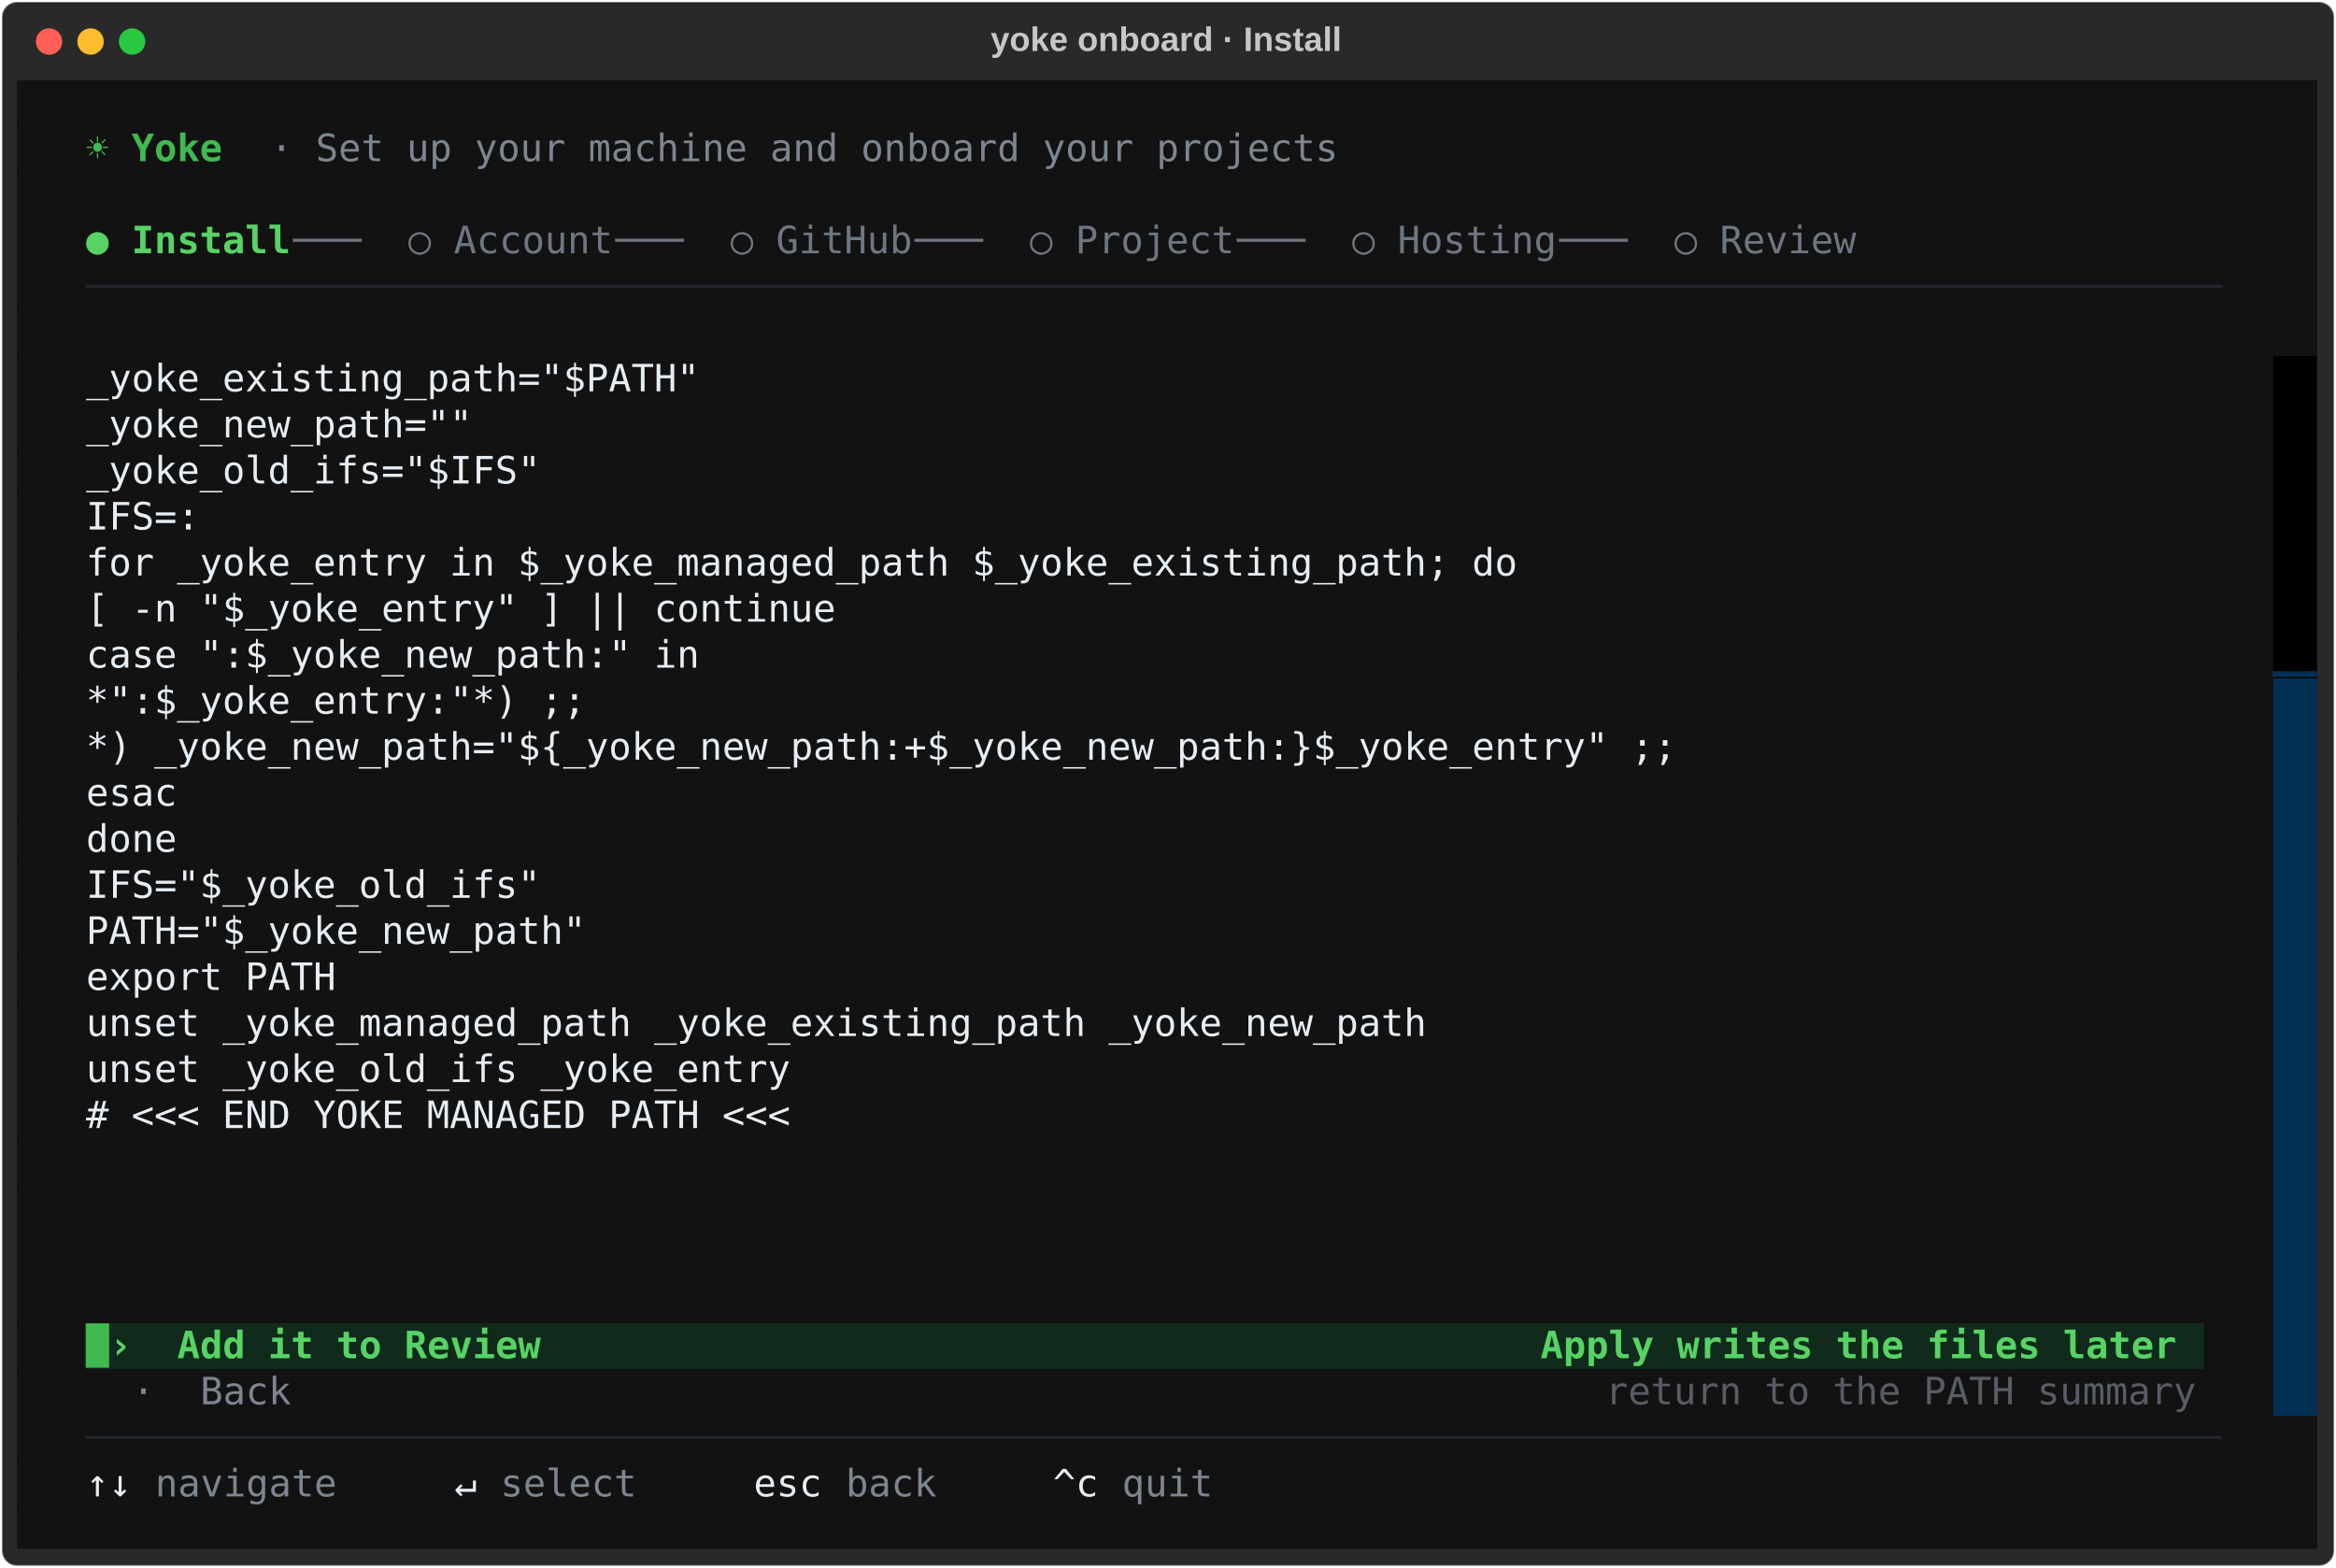
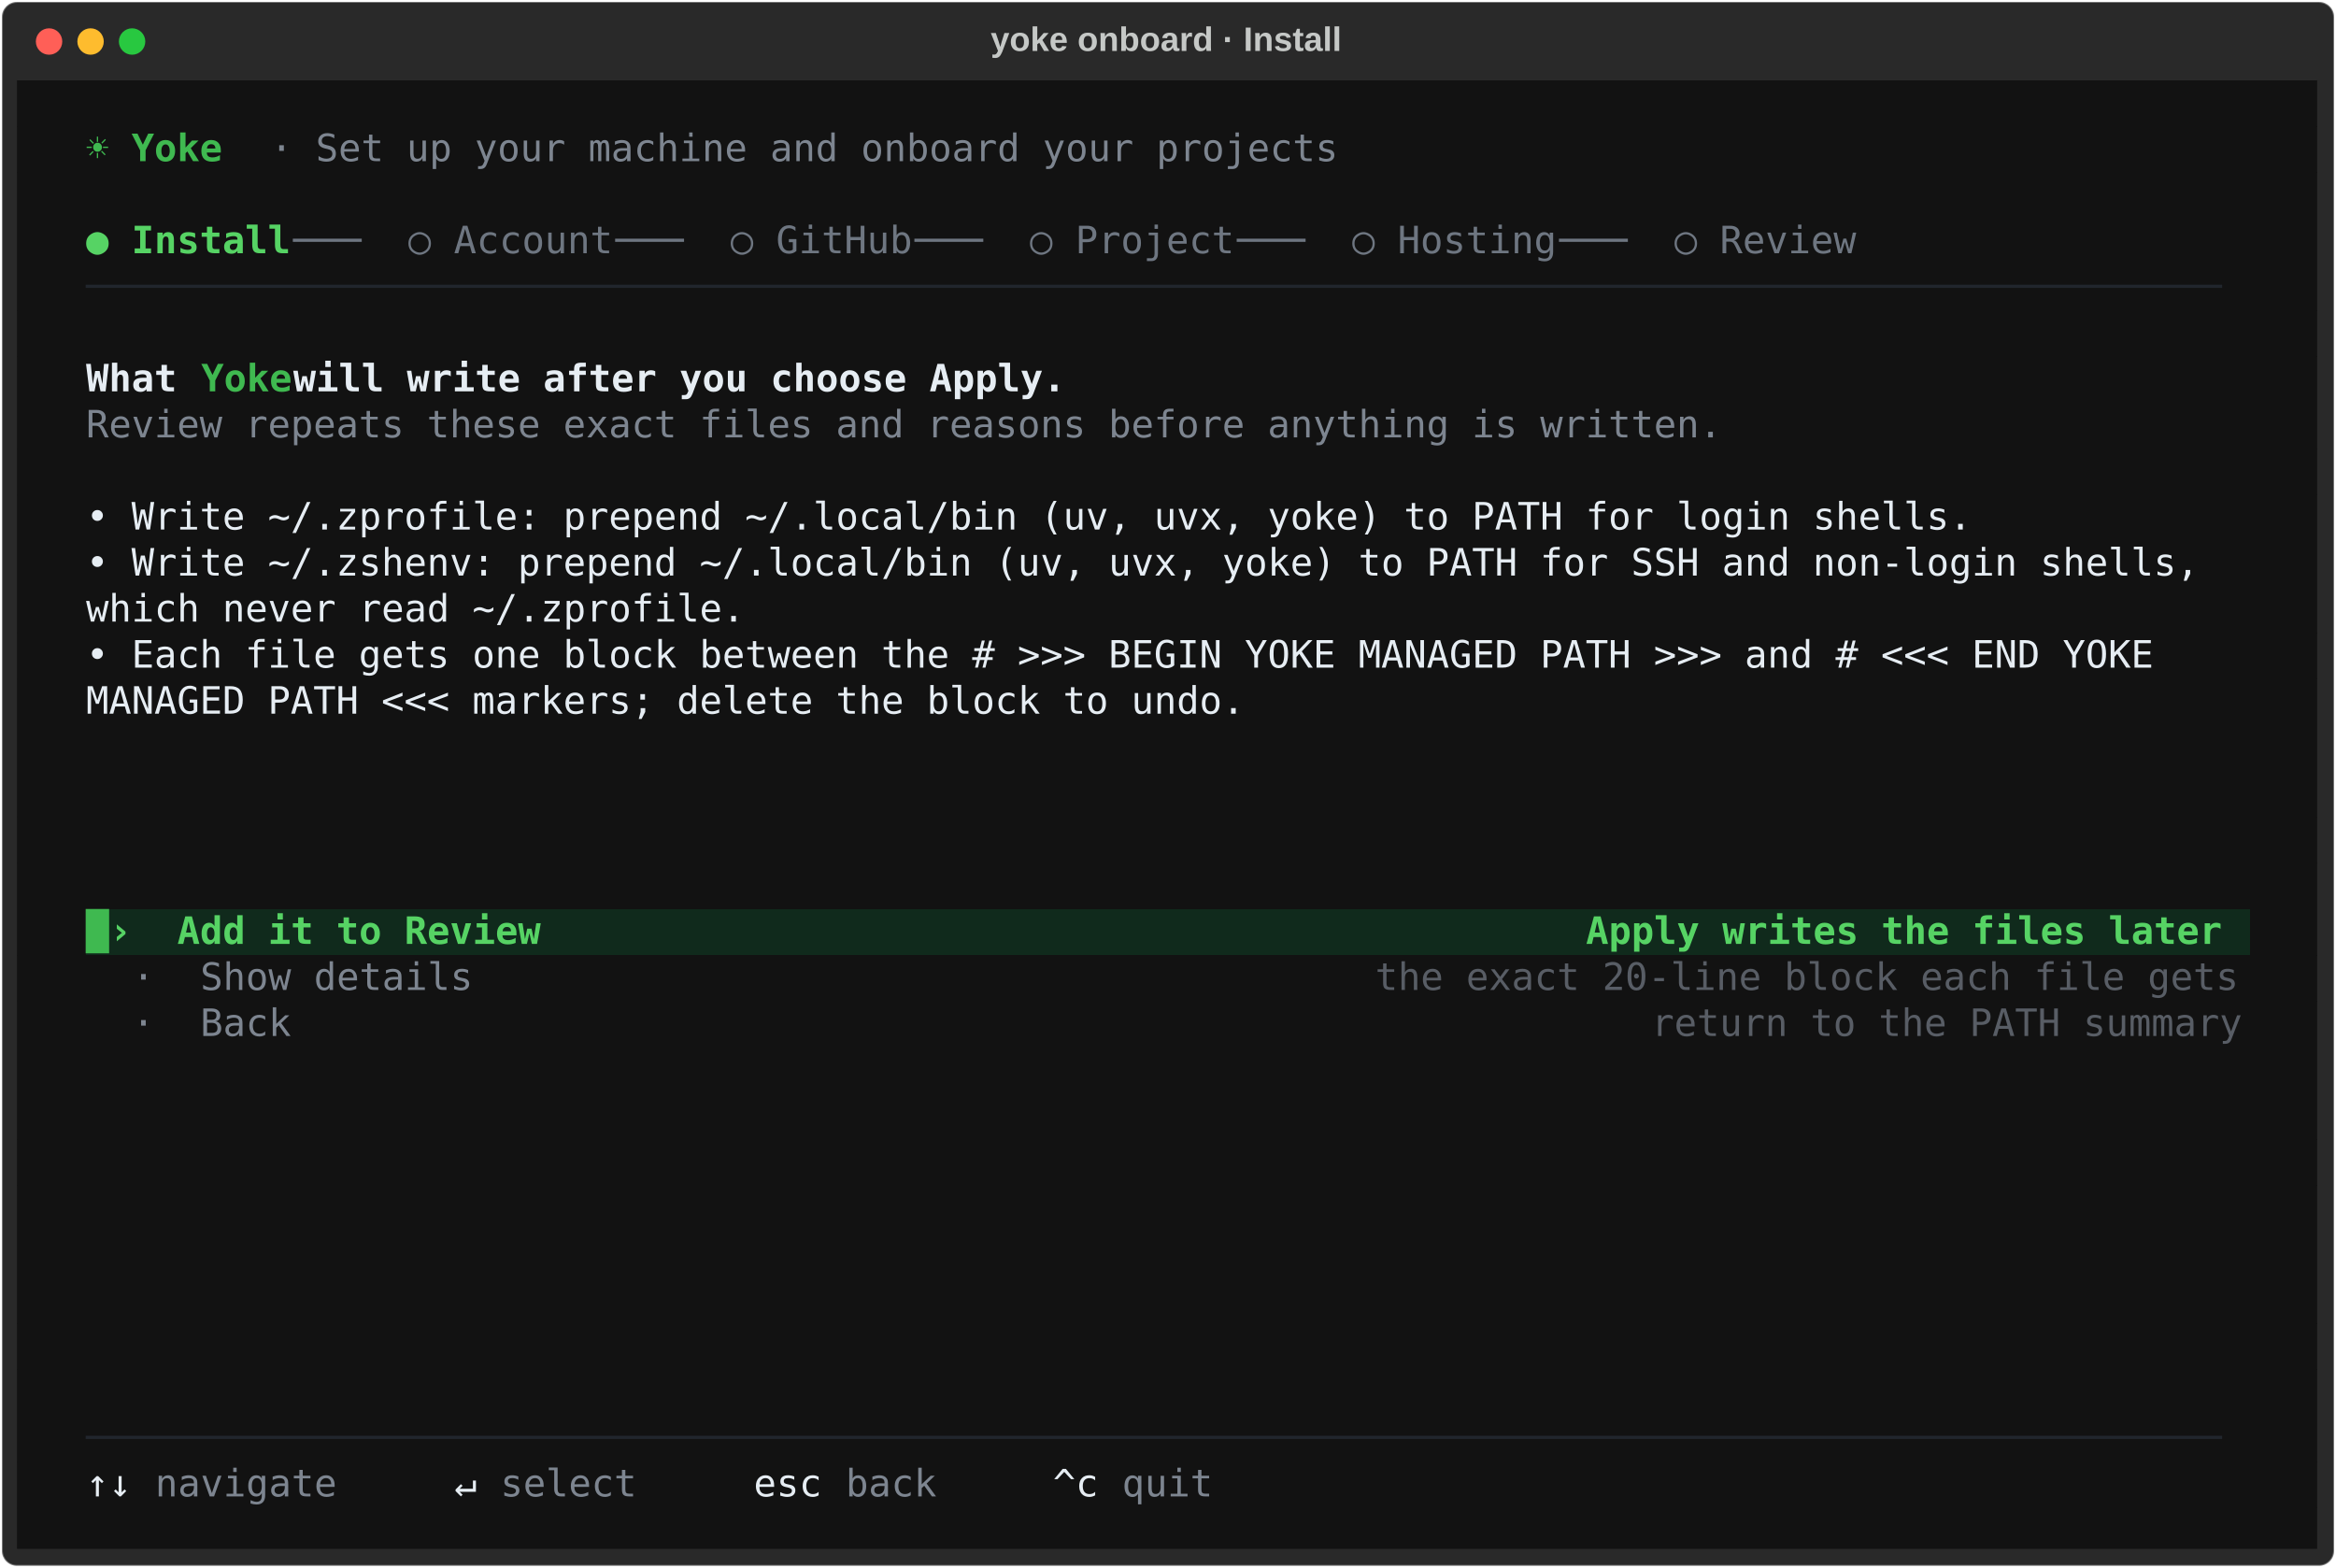
<svg xmlns="http://www.w3.org/2000/svg" class="rich-terminal" viewBox="0 0 1238 830.8">
  <style>

    @font-face {
        font-family: "Fira Code";
        src: local("FiraCode-Regular"),
                url("https://cdnjs.cloudflare.com/ajax/libs/firacode/{{VERSION}}/woff2/FiraCode-Regular.woff2") format("woff2"),
                url("https://cdnjs.cloudflare.com/ajax/libs/firacode/{{VERSION}}/woff/FiraCode-Regular.woff") format("woff");
        font-style: normal;
        font-weight: 400;
    }
    @font-face {
        font-family: "Fira Code";
        src: local("FiraCode-Bold"),
                url("https://cdnjs.cloudflare.com/ajax/libs/firacode/{{VERSION}}/woff2/FiraCode-Bold.woff2") format("woff2"),
                url("https://cdnjs.cloudflare.com/ajax/libs/firacode/{{VERSION}}/woff/FiraCode-Bold.woff") format("woff");
        font-style: bold;
        font-weight: 700;
    }

    .terminal-YOKE-matrix {
        font-family: Fira Code, monospace;
        font-size: 20px;
        line-height: 24.4px;
        font-variant-east-asian: full-width;
    }

    .terminal-YOKE-title {
        font-size: 18px;
        font-weight: bold;
        font-family: arial;
    }

.terminal-YOKE-r2 { fill: #3fb950;font-weight: bold }
.terminal-YOKE-r3 { fill: #e6edf3 }
.terminal-YOKE-r4 { fill: #7d8590 }
.terminal-YOKE-r5 { fill: #56d364;font-weight: bold }
.terminal-YOKE-r6 { fill: #6e7681 }
.terminal-YOKE-r7 { fill: #21262d }
- .terminal-YOKE-r8 { fill: #003054 }
- .terminal-YOKE-r11 { fill: #3fb950 }
- .terminal-YOKE-r13 { fill: #585d65 }
+ .terminal-YOKE-r8 { fill: #e6edf3;font-weight: bold }
+ .terminal-YOKE-r9 { fill: #3fb950 }
+ .terminal-YOKE-r11 { fill: #585d65 }
    </style>
  <defs>
    <clipPath id="terminal-YOKE-clip-terminal">
      <rect x="0" y="0" width="1219.0" height="779.8" />
    </clipPath>
    <clipPath id="terminal-YOKE-line-0">
      <rect x="0" y="1.5" width="1220" height="24.65" />
    </clipPath>
    <clipPath id="terminal-YOKE-line-1">
      <rect x="0" y="25.9" width="1220" height="24.65" />
    </clipPath>
    <clipPath id="terminal-YOKE-line-2">
      <rect x="0" y="50.3" width="1220" height="24.65" />
    </clipPath>
    <clipPath id="terminal-YOKE-line-3">
      <rect x="0" y="74.7" width="1220" height="24.65" />
    </clipPath>
    <clipPath id="terminal-YOKE-line-4">
      <rect x="0" y="99.1" width="1220" height="24.65" />
    </clipPath>
    <clipPath id="terminal-YOKE-line-5">
      <rect x="0" y="123.5" width="1220" height="24.65" />
    </clipPath>
    <clipPath id="terminal-YOKE-line-6">
      <rect x="0" y="147.9" width="1220" height="24.65" />
    </clipPath>
    <clipPath id="terminal-YOKE-line-7">
      <rect x="0" y="172.3" width="1220" height="24.65" />
    </clipPath>
    <clipPath id="terminal-YOKE-line-8">
      <rect x="0" y="196.7" width="1220" height="24.65" />
    </clipPath>
    <clipPath id="terminal-YOKE-line-9">
      <rect x="0" y="221.1" width="1220" height="24.65" />
    </clipPath>
    <clipPath id="terminal-YOKE-line-10">
      <rect x="0" y="245.5" width="1220" height="24.65" />
    </clipPath>
    <clipPath id="terminal-YOKE-line-11">
      <rect x="0" y="269.9" width="1220" height="24.65" />
    </clipPath>
    <clipPath id="terminal-YOKE-line-12">
      <rect x="0" y="294.3" width="1220" height="24.65" />
    </clipPath>
    <clipPath id="terminal-YOKE-line-13">
      <rect x="0" y="318.7" width="1220" height="24.65" />
    </clipPath>
    <clipPath id="terminal-YOKE-line-14">
      <rect x="0" y="343.1" width="1220" height="24.65" />
    </clipPath>
    <clipPath id="terminal-YOKE-line-15">
      <rect x="0" y="367.5" width="1220" height="24.65" />
    </clipPath>
    <clipPath id="terminal-YOKE-line-16">
      <rect x="0" y="391.9" width="1220" height="24.65" />
    </clipPath>
    <clipPath id="terminal-YOKE-line-17">
      <rect x="0" y="416.3" width="1220" height="24.65" />
    </clipPath>
    <clipPath id="terminal-YOKE-line-18">
      <rect x="0" y="440.7" width="1220" height="24.65" />
    </clipPath>
    <clipPath id="terminal-YOKE-line-19">
      <rect x="0" y="465.1" width="1220" height="24.65" />
    </clipPath>
    <clipPath id="terminal-YOKE-line-20">
      <rect x="0" y="489.5" width="1220" height="24.65" />
    </clipPath>
    <clipPath id="terminal-YOKE-line-21">
      <rect x="0" y="513.9" width="1220" height="24.65" />
    </clipPath>
    <clipPath id="terminal-YOKE-line-22">
      <rect x="0" y="538.3" width="1220" height="24.65" />
    </clipPath>
    <clipPath id="terminal-YOKE-line-23">
      <rect x="0" y="562.7" width="1220" height="24.65" />
    </clipPath>
    <clipPath id="terminal-YOKE-line-24">
      <rect x="0" y="587.1" width="1220" height="24.65" />
    </clipPath>
    <clipPath id="terminal-YOKE-line-25">
      <rect x="0" y="611.5" width="1220" height="24.65" />
    </clipPath>
    <clipPath id="terminal-YOKE-line-26">
      <rect x="0" y="635.9" width="1220" height="24.65" />
    </clipPath>
    <clipPath id="terminal-YOKE-line-27">
      <rect x="0" y="660.3" width="1220" height="24.65" />
    </clipPath>
    <clipPath id="terminal-YOKE-line-28">
      <rect x="0" y="684.7" width="1220" height="24.65" />
    </clipPath>
    <clipPath id="terminal-YOKE-line-29">
      <rect x="0" y="709.1" width="1220" height="24.65" />
    </clipPath>
    <clipPath id="terminal-YOKE-line-30">
      <rect x="0" y="733.5" width="1220" height="24.65" />
    </clipPath>
  </defs>
  <rect fill="#292929" stroke="rgba(255,255,255,0.35)" stroke-width="1" x="1" y="1" width="1236" height="828.8" rx="8" />
  <text class="terminal-YOKE-title" fill="#c5c8c6" text-anchor="middle" x="618" y="27">yoke onboard · Install</text>
  <g transform="translate(26,22)">
    <circle cx="0" cy="0" r="7" fill="#ff5f57" />
    <circle cx="22" cy="0" r="7" fill="#febc2e" />
    <circle cx="44" cy="0" r="7" fill="#28c840" />
  </g>
  <g transform="translate(9, 41)" clip-path="url(#terminal-YOKE-clip-terminal)">
    <rect fill="#121212" x="0" y="1.5" width="1220" height="24.65" shape-rendering="crispEdges" />
    <rect fill="#121212" x="0" y="25.9" width="36.6" height="24.65" shape-rendering="crispEdges" />
    <rect fill="#121212" x="36.6" y="25.9" width="73.2" height="24.65" shape-rendering="crispEdges" />
    <rect fill="#121212" x="109.8" y="25.9" width="24.4" height="24.65" shape-rendering="crispEdges" />
    <rect fill="#121212" x="134.2" y="25.9" width="573.4" height="24.65" shape-rendering="crispEdges" />
    <rect fill="#121212" x="707.6" y="25.9" width="512.4" height="24.65" shape-rendering="crispEdges" />
    <rect fill="#121212" x="0" y="50.3" width="1220" height="24.65" shape-rendering="crispEdges" />
    <rect fill="#121212" x="0" y="74.7" width="36.6" height="24.65" shape-rendering="crispEdges" />
    <rect fill="#121212" x="36.6" y="74.7" width="109.8" height="24.65" shape-rendering="crispEdges" />
    <rect fill="#121212" x="146.4" y="74.7" width="61" height="24.65" shape-rendering="crispEdges" />
    <rect fill="#121212" x="207.4" y="74.7" width="109.8" height="24.65" shape-rendering="crispEdges" />
    <rect fill="#121212" x="317.2" y="74.7" width="61" height="24.65" shape-rendering="crispEdges" />
    <rect fill="#121212" x="378.2" y="74.7" width="97.6" height="24.65" shape-rendering="crispEdges" />
    <rect fill="#121212" x="475.8" y="74.7" width="61" height="24.65" shape-rendering="crispEdges" />
    <rect fill="#121212" x="536.8" y="74.7" width="109.8" height="24.65" shape-rendering="crispEdges" />
    <rect fill="#121212" x="646.6" y="74.7" width="61" height="24.65" shape-rendering="crispEdges" />
    <rect fill="#121212" x="707.6" y="74.7" width="109.8" height="24.65" shape-rendering="crispEdges" />
    <rect fill="#121212" x="817.4" y="74.7" width="61" height="24.65" shape-rendering="crispEdges" />
    <rect fill="#121212" x="878.4" y="74.7" width="97.6" height="24.65" shape-rendering="crispEdges" />
    <rect fill="#121212" x="976" y="74.7" width="244" height="24.65" shape-rendering="crispEdges" />
    <rect fill="#121212" x="0" y="99.1" width="36.6" height="24.65" shape-rendering="crispEdges" />
    <rect fill="#121212" x="36.6" y="99.1" width="1146.8" height="24.65" shape-rendering="crispEdges" />
    <rect fill="#121212" x="1183.4" y="99.1" width="36.6" height="24.65" shape-rendering="crispEdges" />
    <rect fill="#121212" x="0" y="123.5" width="1220" height="24.65" shape-rendering="crispEdges" />
    <rect fill="#121212" x="0" y="147.9" width="36.6" height="24.65" shape-rendering="crispEdges" />
-     <rect fill="#121212" x="36.6" y="147.9" width="353.8" height="24.65" shape-rendering="crispEdges" />
-     <rect fill="#121212" x="390.4" y="147.9" width="805.2" height="24.65" shape-rendering="crispEdges" />
-     <rect fill="#000000" x="1195.6" y="147.9" width="24.4" height="24.65" shape-rendering="crispEdges" />
+     <rect fill="#121212" x="36.6" y="147.9" width="61" height="24.65" shape-rendering="crispEdges" />
+     <rect fill="#121212" x="97.6" y="147.9" width="48.8" height="24.65" shape-rendering="crispEdges" />
+     <rect fill="#121212" x="146.4" y="147.9" width="427" height="24.65" shape-rendering="crispEdges" />
+     <rect fill="#121212" x="573.4" y="147.9" width="646.6" height="24.65" shape-rendering="crispEdges" />
    <rect fill="#121212" x="0" y="172.3" width="36.6" height="24.65" shape-rendering="crispEdges" />
-     <rect fill="#121212" x="36.6" y="172.3" width="231.8" height="24.65" shape-rendering="crispEdges" />
-     <rect fill="#121212" x="268.4" y="172.3" width="927.2" height="24.65" shape-rendering="crispEdges" />
-     <rect fill="#000000" x="1195.6" y="172.3" width="24.4" height="24.65" shape-rendering="crispEdges" />
+     <rect fill="#121212" x="36.6" y="172.3" width="878.4" height="24.65" shape-rendering="crispEdges" />
+     <rect fill="#121212" x="915" y="172.3" width="268.4" height="24.65" shape-rendering="crispEdges" />
+     <rect fill="#121212" x="1183.4" y="172.3" width="36.6" height="24.65" shape-rendering="crispEdges" />
    <rect fill="#121212" x="0" y="196.7" width="36.6" height="24.65" shape-rendering="crispEdges" />
-     <rect fill="#121212" x="36.6" y="196.7" width="268.4" height="24.65" shape-rendering="crispEdges" />
-     <rect fill="#121212" x="305" y="196.7" width="890.6" height="24.65" shape-rendering="crispEdges" />
-     <rect fill="#000000" x="1195.6" y="196.7" width="24.4" height="24.65" shape-rendering="crispEdges" />
+     <rect fill="#121212" x="36.6" y="196.7" width="0" height="24.65" shape-rendering="crispEdges" />
+     <rect fill="#121212" x="36.6" y="196.7" width="1183.4" height="24.65" shape-rendering="crispEdges" />
    <rect fill="#121212" x="0" y="221.1" width="36.6" height="24.65" shape-rendering="crispEdges" />
-     <rect fill="#121212" x="36.6" y="221.1" width="85.4" height="24.65" shape-rendering="crispEdges" />
-     <rect fill="#121212" x="122" y="221.1" width="1073.6" height="24.65" shape-rendering="crispEdges" />
-     <rect fill="#000000" x="1195.6" y="221.1" width="24.4" height="24.65" shape-rendering="crispEdges" />
+     <rect fill="#121212" x="36.6" y="221.1" width="1037" height="24.65" shape-rendering="crispEdges" />
+     <rect fill="#121212" x="1073.6" y="221.1" width="146.4" height="24.65" shape-rendering="crispEdges" />
    <rect fill="#121212" x="0" y="245.5" width="36.6" height="24.65" shape-rendering="crispEdges" />
-     <rect fill="#121212" x="36.6" y="245.5" width="793" height="24.65" shape-rendering="crispEdges" />
-     <rect fill="#121212" x="829.6" y="245.5" width="366" height="24.65" shape-rendering="crispEdges" />
-     <rect fill="#000000" x="1195.6" y="245.5" width="24.4" height="24.65" shape-rendering="crispEdges" />
+     <rect fill="#121212" x="36.6" y="245.5" width="1159" height="24.65" shape-rendering="crispEdges" />
+     <rect fill="#121212" x="1195.6" y="245.5" width="24.4" height="24.65" shape-rendering="crispEdges" />
    <rect fill="#121212" x="0" y="269.9" width="36.6" height="24.65" shape-rendering="crispEdges" />
-     <rect fill="#121212" x="36.6" y="269.9" width="451.4" height="24.65" shape-rendering="crispEdges" />
-     <rect fill="#121212" x="488" y="269.9" width="707.6" height="24.65" shape-rendering="crispEdges" />
-     <rect fill="#000000" x="1195.6" y="269.9" width="24.4" height="24.65" shape-rendering="crispEdges" />
+     <rect fill="#121212" x="36.6" y="269.9" width="353.8" height="24.65" shape-rendering="crispEdges" />
+     <rect fill="#121212" x="390.4" y="269.9" width="829.6" height="24.65" shape-rendering="crispEdges" />
    <rect fill="#121212" x="0" y="294.3" width="36.6" height="24.65" shape-rendering="crispEdges" />
-     <rect fill="#121212" x="36.6" y="294.3" width="378.2" height="24.65" shape-rendering="crispEdges" />
-     <rect fill="#121212" x="414.8" y="294.3" width="780.8" height="24.65" shape-rendering="crispEdges" />
-     <rect fill="#000000" x="1195.6" y="294.3" width="24.4" height="24.65" shape-rendering="crispEdges" />
+     <rect fill="#121212" x="36.6" y="294.3" width="1134.6" height="24.65" shape-rendering="crispEdges" />
+     <rect fill="#121212" x="1171.2" y="294.3" width="48.8" height="24.65" shape-rendering="crispEdges" />
    <rect fill="#121212" x="0" y="318.7" width="36.6" height="24.65" shape-rendering="crispEdges" />
-     <rect fill="#121212" x="36.6" y="318.7" width="341.6" height="24.65" shape-rendering="crispEdges" />
-     <rect fill="#121212" x="378.2" y="318.7" width="817.4" height="24.65" shape-rendering="crispEdges" />
-     <rect fill="#003054" x="1195.6" y="318.7" width="24.4" height="24.65" shape-rendering="crispEdges" />
+     <rect fill="#121212" x="36.6" y="318.7" width="622.2" height="24.65" shape-rendering="crispEdges" />
+     <rect fill="#121212" x="658.8" y="318.7" width="561.2" height="24.65" shape-rendering="crispEdges" />
    <rect fill="#121212" x="0" y="343.1" width="36.6" height="24.65" shape-rendering="crispEdges" />
-     <rect fill="#121212" x="36.6" y="343.1" width="927.2" height="24.65" shape-rendering="crispEdges" />
-     <rect fill="#121212" x="963.8" y="343.1" width="231.8" height="24.65" shape-rendering="crispEdges" />
-     <rect fill="#003054" x="1195.6" y="343.1" width="24.4" height="24.65" shape-rendering="crispEdges" />
+     <rect fill="#121212" x="36.6" y="343.1" width="0" height="24.65" shape-rendering="crispEdges" />
+     <rect fill="#121212" x="36.6" y="343.1" width="1183.4" height="24.65" shape-rendering="crispEdges" />
    <rect fill="#121212" x="0" y="367.5" width="36.6" height="24.65" shape-rendering="crispEdges" />
-     <rect fill="#121212" x="36.6" y="367.5" width="97.6" height="24.65" shape-rendering="crispEdges" />
-     <rect fill="#121212" x="134.2" y="367.5" width="1061.4" height="24.65" shape-rendering="crispEdges" />
-     <rect fill="#003054" x="1195.6" y="367.5" width="24.4" height="24.65" shape-rendering="crispEdges" />
+     <rect fill="#121212" x="36.6" y="367.5" width="0" height="24.65" shape-rendering="crispEdges" />
+     <rect fill="#121212" x="36.6" y="367.5" width="1183.4" height="24.65" shape-rendering="crispEdges" />
    <rect fill="#121212" x="0" y="391.9" width="36.6" height="24.65" shape-rendering="crispEdges" />
-     <rect fill="#121212" x="36.6" y="391.9" width="73.2" height="24.65" shape-rendering="crispEdges" />
-     <rect fill="#121212" x="109.8" y="391.9" width="1085.8" height="24.65" shape-rendering="crispEdges" />
-     <rect fill="#003054" x="1195.6" y="391.9" width="24.4" height="24.65" shape-rendering="crispEdges" />
+     <rect fill="#121212" x="36.6" y="391.9" width="0" height="24.65" shape-rendering="crispEdges" />
+     <rect fill="#121212" x="36.6" y="391.9" width="1146.8" height="24.65" shape-rendering="crispEdges" />
+     <rect fill="#121212" x="1183.4" y="391.9" width="36.6" height="24.65" shape-rendering="crispEdges" />
    <rect fill="#121212" x="0" y="416.3" width="36.6" height="24.65" shape-rendering="crispEdges" />
-     <rect fill="#121212" x="36.6" y="416.3" width="268.4" height="24.65" shape-rendering="crispEdges" />
-     <rect fill="#121212" x="305" y="416.3" width="890.6" height="24.65" shape-rendering="crispEdges" />
-     <rect fill="#003054" x="1195.6" y="416.3" width="24.4" height="24.65" shape-rendering="crispEdges" />
+     <rect fill="#121212" x="36.6" y="416.3" width="0" height="24.65" shape-rendering="crispEdges" />
+     <rect fill="#121212" x="36.6" y="416.3" width="1183.4" height="24.65" shape-rendering="crispEdges" />
    <rect fill="#121212" x="0" y="440.7" width="36.6" height="24.65" shape-rendering="crispEdges" />
-     <rect fill="#121212" x="36.6" y="440.7" width="292.8" height="24.65" shape-rendering="crispEdges" />
-     <rect fill="#121212" x="329.4" y="440.7" width="866.2" height="24.65" shape-rendering="crispEdges" />
-     <rect fill="#003054" x="1195.6" y="440.7" width="24.4" height="24.65" shape-rendering="crispEdges" />
+     <rect fill="#102a1c" x="36.6" y="440.7" width="12.2" height="24.65" shape-rendering="crispEdges" />
+     <rect fill="#102a1c" x="48.8" y="440.7" width="1134.6" height="24.65" shape-rendering="crispEdges" />
+     <rect fill="#121212" x="1183.4" y="440.7" width="36.6" height="24.65" shape-rendering="crispEdges" />
    <rect fill="#121212" x="0" y="465.1" width="36.6" height="24.65" shape-rendering="crispEdges" />
-     <rect fill="#121212" x="36.6" y="465.1" width="158.6" height="24.65" shape-rendering="crispEdges" />
-     <rect fill="#121212" x="195.2" y="465.1" width="1000.4" height="24.65" shape-rendering="crispEdges" />
-     <rect fill="#003054" x="1195.6" y="465.1" width="24.4" height="24.65" shape-rendering="crispEdges" />
+     <rect fill="#121212" x="36.6" y="465.1" width="12.2" height="24.65" shape-rendering="crispEdges" />
+     <rect fill="#121212" x="48.8" y="465.1" width="12.2" height="24.65" shape-rendering="crispEdges" />
+     <rect fill="#121212" x="61" y="465.1" width="658.8" height="24.65" shape-rendering="crispEdges" />
+     <rect fill="#121212" x="719.8" y="465.1" width="463.6" height="24.65" shape-rendering="crispEdges" />
+     <rect fill="#121212" x="1183.4" y="465.1" width="36.6" height="24.65" shape-rendering="crispEdges" />
    <rect fill="#121212" x="0" y="489.5" width="36.6" height="24.65" shape-rendering="crispEdges" />
-     <rect fill="#121212" x="36.6" y="489.5" width="744.2" height="24.65" shape-rendering="crispEdges" />
-     <rect fill="#121212" x="780.8" y="489.5" width="414.8" height="24.65" shape-rendering="crispEdges" />
-     <rect fill="#003054" x="1195.6" y="489.5" width="24.4" height="24.65" shape-rendering="crispEdges" />
+     <rect fill="#121212" x="36.6" y="489.5" width="12.2" height="24.65" shape-rendering="crispEdges" />
+     <rect fill="#121212" x="48.8" y="489.5" width="12.2" height="24.65" shape-rendering="crispEdges" />
+     <rect fill="#121212" x="61" y="489.5" width="805.2" height="24.65" shape-rendering="crispEdges" />
+     <rect fill="#121212" x="866.2" y="489.5" width="317.2" height="24.65" shape-rendering="crispEdges" />
+     <rect fill="#121212" x="1183.4" y="489.5" width="36.6" height="24.65" shape-rendering="crispEdges" />
    <rect fill="#121212" x="0" y="513.9" width="36.6" height="24.65" shape-rendering="crispEdges" />
-     <rect fill="#121212" x="36.6" y="513.9" width="402.6" height="24.65" shape-rendering="crispEdges" />
-     <rect fill="#121212" x="439.2" y="513.9" width="756.4" height="24.65" shape-rendering="crispEdges" />
-     <rect fill="#003054" x="1195.6" y="513.9" width="24.4" height="24.65" shape-rendering="crispEdges" />
+     <rect fill="#121212" x="36.6" y="513.9" width="1183.4" height="24.65" shape-rendering="crispEdges" />
    <rect fill="#121212" x="0" y="538.3" width="36.6" height="24.65" shape-rendering="crispEdges" />
-     <rect fill="#121212" x="36.6" y="538.3" width="402.6" height="24.65" shape-rendering="crispEdges" />
-     <rect fill="#121212" x="439.2" y="538.3" width="756.4" height="24.65" shape-rendering="crispEdges" />
-     <rect fill="#003054" x="1195.6" y="538.3" width="24.4" height="24.65" shape-rendering="crispEdges" />
+     <rect fill="#121212" x="36.6" y="538.3" width="1183.4" height="24.65" shape-rendering="crispEdges" />
    <rect fill="#121212" x="0" y="562.7" width="36.6" height="24.65" shape-rendering="crispEdges" />
-     <rect fill="#121212" x="36.6" y="562.7" width="0" height="24.65" shape-rendering="crispEdges" />
-     <rect fill="#121212" x="36.6" y="562.7" width="1159" height="24.65" shape-rendering="crispEdges" />
-     <rect fill="#003054" x="1195.6" y="562.7" width="24.4" height="24.65" shape-rendering="crispEdges" />
+     <rect fill="#121212" x="36.6" y="562.7" width="1183.4" height="24.65" shape-rendering="crispEdges" />
    <rect fill="#121212" x="0" y="587.1" width="36.6" height="24.65" shape-rendering="crispEdges" />
-     <rect fill="#121212" x="36.6" y="587.1" width="0" height="24.65" shape-rendering="crispEdges" />
-     <rect fill="#121212" x="36.6" y="587.1" width="1159" height="24.65" shape-rendering="crispEdges" />
-     <rect fill="#003054" x="1195.6" y="587.1" width="24.4" height="24.65" shape-rendering="crispEdges" />
+     <rect fill="#121212" x="36.6" y="587.1" width="1183.4" height="24.65" shape-rendering="crispEdges" />
    <rect fill="#121212" x="0" y="611.5" width="36.6" height="24.65" shape-rendering="crispEdges" />
-     <rect fill="#121212" x="36.6" y="611.5" width="0" height="24.65" shape-rendering="crispEdges" />
-     <rect fill="#121212" x="36.6" y="611.5" width="1122.4" height="24.65" shape-rendering="crispEdges" />
-     <rect fill="#121212" x="1159" y="611.5" width="36.6" height="24.65" shape-rendering="crispEdges" />
-     <rect fill="#003054" x="1195.6" y="611.5" width="24.4" height="24.65" shape-rendering="crispEdges" />
+     <rect fill="#121212" x="36.6" y="611.5" width="1183.4" height="24.65" shape-rendering="crispEdges" />
    <rect fill="#121212" x="0" y="635.9" width="36.6" height="24.65" shape-rendering="crispEdges" />
-     <rect fill="#121212" x="36.6" y="635.9" width="0" height="24.65" shape-rendering="crispEdges" />
-     <rect fill="#121212" x="36.6" y="635.9" width="1159" height="24.65" shape-rendering="crispEdges" />
-     <rect fill="#003054" x="1195.6" y="635.9" width="24.4" height="24.65" shape-rendering="crispEdges" />
+     <rect fill="#121212" x="36.6" y="635.9" width="1183.4" height="24.65" shape-rendering="crispEdges" />
    <rect fill="#121212" x="0" y="660.3" width="36.6" height="24.65" shape-rendering="crispEdges" />
-     <rect fill="#102a1c" x="36.6" y="660.3" width="12.2" height="24.65" shape-rendering="crispEdges" />
-     <rect fill="#102a1c" x="48.8" y="660.3" width="1110.2" height="24.65" shape-rendering="crispEdges" />
-     <rect fill="#121212" x="1159" y="660.3" width="36.6" height="24.65" shape-rendering="crispEdges" />
-     <rect fill="#003054" x="1195.6" y="660.3" width="24.4" height="24.65" shape-rendering="crispEdges" />
+     <rect fill="#121212" x="36.6" y="660.3" width="1183.4" height="24.65" shape-rendering="crispEdges" />
    <rect fill="#121212" x="0" y="684.7" width="36.6" height="24.65" shape-rendering="crispEdges" />
-     <rect fill="#121212" x="36.6" y="684.7" width="12.2" height="24.65" shape-rendering="crispEdges" />
-     <rect fill="#121212" x="48.8" y="684.7" width="12.2" height="24.65" shape-rendering="crispEdges" />
-     <rect fill="#121212" x="61" y="684.7" width="780.8" height="24.65" shape-rendering="crispEdges" />
-     <rect fill="#121212" x="841.8" y="684.7" width="317.2" height="24.65" shape-rendering="crispEdges" />
-     <rect fill="#121212" x="1159" y="684.7" width="36.6" height="24.65" shape-rendering="crispEdges" />
-     <rect fill="#003054" x="1195.6" y="684.7" width="24.4" height="24.65" shape-rendering="crispEdges" />
+     <rect fill="#121212" x="36.6" y="684.7" width="1183.4" height="24.65" shape-rendering="crispEdges" />
    <rect fill="#121212" x="0" y="709.1" width="36.6" height="24.65" shape-rendering="crispEdges" />
    <rect fill="#121212" x="36.6" y="709.1" width="1146.8" height="24.65" shape-rendering="crispEdges" />
    <rect fill="#121212" x="1183.4" y="709.1" width="36.6" height="24.65" shape-rendering="crispEdges" />
    <rect fill="#121212" x="0" y="733.5" width="36.6" height="24.65" shape-rendering="crispEdges" />
    <rect fill="#121212" x="36.6" y="733.5" width="24.4" height="24.65" shape-rendering="crispEdges" />
    <rect fill="#121212" x="61" y="733.5" width="12.2" height="24.65" shape-rendering="crispEdges" />
    <rect fill="#121212" x="73.2" y="733.5" width="97.6" height="24.65" shape-rendering="crispEdges" />
    <rect fill="#121212" x="170.8" y="733.5" width="61" height="24.65" shape-rendering="crispEdges" />
    <rect fill="#121212" x="231.8" y="733.5" width="12.2" height="24.65" shape-rendering="crispEdges" />
    <rect fill="#121212" x="244" y="733.5" width="12.2" height="24.65" shape-rendering="crispEdges" />
    <rect fill="#121212" x="256.2" y="733.5" width="73.2" height="24.65" shape-rendering="crispEdges" />
    <rect fill="#121212" x="329.4" y="733.5" width="61" height="24.65" shape-rendering="crispEdges" />
    <rect fill="#121212" x="390.4" y="733.5" width="36.6" height="24.65" shape-rendering="crispEdges" />
    <rect fill="#121212" x="427" y="733.5" width="12.2" height="24.65" shape-rendering="crispEdges" />
    <rect fill="#121212" x="439.2" y="733.5" width="48.8" height="24.65" shape-rendering="crispEdges" />
    <rect fill="#121212" x="488" y="733.5" width="61" height="24.65" shape-rendering="crispEdges" />
    <rect fill="#121212" x="549" y="733.5" width="24.4" height="24.65" shape-rendering="crispEdges" />
    <rect fill="#121212" x="573.4" y="733.5" width="12.2" height="24.65" shape-rendering="crispEdges" />
    <rect fill="#121212" x="585.6" y="733.5" width="48.8" height="24.65" shape-rendering="crispEdges" />
    <rect fill="#121212" x="634.4" y="733.5" width="585.6" height="24.65" shape-rendering="crispEdges" />
    <rect fill="#121212" x="0" y="757.9" width="1220" height="24.65" shape-rendering="crispEdges" />
    <g class="terminal-YOKE-matrix">
      <text class="terminal-YOKE-r2" x="36.6" y="44.4" textLength="73.2" clip-path="url(#terminal-YOKE-line-1)">☀ Yoke</text>
      <text class="terminal-YOKE-r4" x="134.2" y="44.4" textLength="573.4" clip-path="url(#terminal-YOKE-line-1)">· Set up your machine and onboard your projects</text>
      <text class="terminal-YOKE-r5" x="36.6" y="93.2" textLength="109.8" clip-path="url(#terminal-YOKE-line-3)">● Install</text>
      <text class="terminal-YOKE-r6" x="146.4" y="93.2" textLength="61" clip-path="url(#terminal-YOKE-line-3)"> ─── </text>
      <text class="terminal-YOKE-r6" x="207.4" y="93.2" textLength="109.8" clip-path="url(#terminal-YOKE-line-3)">○ Account</text>
      <text class="terminal-YOKE-r6" x="317.2" y="93.2" textLength="61" clip-path="url(#terminal-YOKE-line-3)"> ─── </text>
      <text class="terminal-YOKE-r6" x="378.2" y="93.2" textLength="97.6" clip-path="url(#terminal-YOKE-line-3)">○ GitHub</text>
      <text class="terminal-YOKE-r6" x="475.8" y="93.2" textLength="61" clip-path="url(#terminal-YOKE-line-3)"> ─── </text>
      <text class="terminal-YOKE-r6" x="536.8" y="93.2" textLength="109.8" clip-path="url(#terminal-YOKE-line-3)">○ Project</text>
      <text class="terminal-YOKE-r6" x="646.6" y="93.2" textLength="61" clip-path="url(#terminal-YOKE-line-3)"> ─── </text>
      <text class="terminal-YOKE-r6" x="707.6" y="93.2" textLength="109.8" clip-path="url(#terminal-YOKE-line-3)">○ Hosting</text>
      <text class="terminal-YOKE-r6" x="817.4" y="93.2" textLength="61" clip-path="url(#terminal-YOKE-line-3)"> ─── </text>
      <text class="terminal-YOKE-r6" x="878.4" y="93.2" textLength="97.6" clip-path="url(#terminal-YOKE-line-3)">○ Review</text>
      <text class="terminal-YOKE-r7" x="36.6" y="117.6" textLength="1146.8" clip-path="url(#terminal-YOKE-line-4)">──────────────────────────────────────────────────────────────────────────────────────────────</text>
-       <text class="terminal-YOKE-r3" x="36.6" y="166.4" textLength="353.8" clip-path="url(#terminal-YOKE-line-6)">  _yoke_existing_path="$PATH"</text>
-       <text class="terminal-YOKE-r3" x="36.6" y="190.8" textLength="231.8" clip-path="url(#terminal-YOKE-line-7)">  _yoke_new_path=""</text>
-       <text class="terminal-YOKE-r3" x="36.6" y="215.2" textLength="268.4" clip-path="url(#terminal-YOKE-line-8)">  _yoke_old_ifs="$IFS"</text>
-       <text class="terminal-YOKE-r3" x="36.6" y="239.6" textLength="85.4" clip-path="url(#terminal-YOKE-line-9)">  IFS=:</text>
-       <text class="terminal-YOKE-r3" x="36.6" y="264" textLength="793" clip-path="url(#terminal-YOKE-line-10)">  for _yoke_entry in $_yoke_managed_path $_yoke_existing_path; do</text>
-       <text class="terminal-YOKE-r3" x="36.6" y="288.4" textLength="451.4" clip-path="url(#terminal-YOKE-line-11)">    [ -n "$_yoke_entry" ] || continue</text>
-       <text class="terminal-YOKE-r3" x="36.6" y="312.8" textLength="378.2" clip-path="url(#terminal-YOKE-line-12)">    case ":$_yoke_new_path:" in</text>
-       <text class="terminal-YOKE-r8" x="1195.6" y="312.8" textLength="24.4" clip-path="url(#terminal-YOKE-line-12)">▁▁</text>
-       <text class="terminal-YOKE-r3" x="36.6" y="337.2" textLength="341.6" clip-path="url(#terminal-YOKE-line-13)">      *":$_yoke_entry:"*) ;;</text>
-       <text class="terminal-YOKE-r3" x="36.6" y="361.6" textLength="927.2" clip-path="url(#terminal-YOKE-line-14)">      *) _yoke_new_path="${_yoke_new_path:+$_yoke_new_path:}$_yoke_entry" ;;</text>
-       <text class="terminal-YOKE-r3" x="36.6" y="386" textLength="97.6" clip-path="url(#terminal-YOKE-line-15)">    esac</text>
-       <text class="terminal-YOKE-r3" x="36.6" y="410.4" textLength="73.2" clip-path="url(#terminal-YOKE-line-16)">  done</text>
-       <text class="terminal-YOKE-r3" x="36.6" y="434.8" textLength="268.4" clip-path="url(#terminal-YOKE-line-17)">  IFS="$_yoke_old_ifs"</text>
-       <text class="terminal-YOKE-r3" x="36.6" y="459.2" textLength="292.8" clip-path="url(#terminal-YOKE-line-18)">  PATH="$_yoke_new_path"</text>
-       <text class="terminal-YOKE-r3" x="36.6" y="483.6" textLength="158.6" clip-path="url(#terminal-YOKE-line-19)">  export PATH</text>
-       <text class="terminal-YOKE-r3" x="36.6" y="508" textLength="744.2" clip-path="url(#terminal-YOKE-line-20)">  unset _yoke_managed_path _yoke_existing_path _yoke_new_path</text>
-       <text class="terminal-YOKE-r3" x="36.6" y="532.4" textLength="402.6" clip-path="url(#terminal-YOKE-line-21)">  unset _yoke_old_ifs _yoke_entry</text>
-       <text class="terminal-YOKE-r3" x="36.6" y="556.8" textLength="402.6" clip-path="url(#terminal-YOKE-line-22)">  # &lt;&lt;&lt; END YOKE MANAGED PATH &lt;&lt;&lt;</text>
-       <text class="terminal-YOKE-r11" x="36.6" y="678.8" textLength="12.2" clip-path="url(#terminal-YOKE-line-27)">█</text>
-       <text class="terminal-YOKE-r5" x="48.8" y="678.8" textLength="1110.2" clip-path="url(#terminal-YOKE-line-27)">›  Add it to Review                                            Apply writes the files later</text>
-       <text class="terminal-YOKE-r4" x="61" y="703.2" textLength="780.8" clip-path="url(#terminal-YOKE-line-28)">·  Back                                                         </text>
-       <text class="terminal-YOKE-r13" x="841.8" y="703.2" textLength="317.2" clip-path="url(#terminal-YOKE-line-28)">return to the PATH summary</text>
+       <text class="terminal-YOKE-r8" x="36.6" y="166.4" textLength="61" clip-path="url(#terminal-YOKE-line-6)">What </text>
+       <text class="terminal-YOKE-r2" x="97.6" y="166.4" textLength="48.8" clip-path="url(#terminal-YOKE-line-6)">Yoke</text>
+       <text class="terminal-YOKE-r8" x="146.4" y="166.4" textLength="427" clip-path="url(#terminal-YOKE-line-6)"> will write after you choose Apply.</text>
+       <text class="terminal-YOKE-r4" x="36.6" y="190.8" textLength="878.4" clip-path="url(#terminal-YOKE-line-7)">Review repeats these exact files and reasons before anything is written.</text>
+       <text class="terminal-YOKE-r3" x="36.6" y="239.6" textLength="1037" clip-path="url(#terminal-YOKE-line-9)">  • Write ~/.zprofile: prepend ~/.local/bin (uv, uvx, yoke) to PATH for login shells.</text>
+       <text class="terminal-YOKE-r3" x="36.6" y="264" textLength="1159" clip-path="url(#terminal-YOKE-line-10)">  • Write ~/.zshenv: prepend ~/.local/bin (uv, uvx, yoke) to PATH for SSH and non-login shells,</text>
+       <text class="terminal-YOKE-r3" x="36.6" y="288.4" textLength="353.8" clip-path="url(#terminal-YOKE-line-11)">which never read ~/.zprofile.</text>
+       <text class="terminal-YOKE-r3" x="36.6" y="312.8" textLength="1134.6" clip-path="url(#terminal-YOKE-line-12)">  • Each file gets one block between the # &gt;&gt;&gt; BEGIN YOKE MANAGED PATH &gt;&gt;&gt; and # &lt;&lt;&lt; END YOKE</text>
+       <text class="terminal-YOKE-r3" x="36.6" y="337.2" textLength="622.2" clip-path="url(#terminal-YOKE-line-13)">MANAGED PATH &lt;&lt;&lt; markers; delete the block to undo.</text>
+       <text class="terminal-YOKE-r9" x="36.6" y="459.2" textLength="12.2" clip-path="url(#terminal-YOKE-line-18)">█</text>
+       <text class="terminal-YOKE-r5" x="48.8" y="459.2" textLength="1134.6" clip-path="url(#terminal-YOKE-line-18)">›  Add it to Review                                              Apply writes the files later</text>
+       <text class="terminal-YOKE-r4" x="61" y="483.6" textLength="658.8" clip-path="url(#terminal-YOKE-line-19)">·  Show details                                       </text>
+       <text class="terminal-YOKE-r11" x="719.8" y="483.6" textLength="463.6" clip-path="url(#terminal-YOKE-line-19)">the exact 20-line block each file gets</text>
+       <text class="terminal-YOKE-r4" x="61" y="508" textLength="805.2" clip-path="url(#terminal-YOKE-line-20)">·  Back                                                           </text>
+       <text class="terminal-YOKE-r11" x="866.2" y="508" textLength="317.2" clip-path="url(#terminal-YOKE-line-20)">return to the PATH summary</text>
      <text class="terminal-YOKE-r7" x="36.6" y="727.6" textLength="1146.8" clip-path="url(#terminal-YOKE-line-29)">──────────────────────────────────────────────────────────────────────────────────────────────</text>
      <text class="terminal-YOKE-r3" x="36.6" y="752" textLength="24.4" clip-path="url(#terminal-YOKE-line-30)">↑↓</text>
      <text class="terminal-YOKE-r4" x="73.2" y="752" textLength="97.6" clip-path="url(#terminal-YOKE-line-30)">navigate</text>
      <text class="terminal-YOKE-r3" x="231.8" y="752" textLength="12.2" clip-path="url(#terminal-YOKE-line-30)">↵</text>
      <text class="terminal-YOKE-r4" x="256.2" y="752" textLength="73.2" clip-path="url(#terminal-YOKE-line-30)">select</text>
      <text class="terminal-YOKE-r3" x="390.4" y="752" textLength="36.6" clip-path="url(#terminal-YOKE-line-30)">esc</text>
      <text class="terminal-YOKE-r4" x="439.2" y="752" textLength="48.8" clip-path="url(#terminal-YOKE-line-30)">back</text>
      <text class="terminal-YOKE-r3" x="549" y="752" textLength="24.4" clip-path="url(#terminal-YOKE-line-30)">^c</text>
      <text class="terminal-YOKE-r4" x="585.6" y="752" textLength="48.8" clip-path="url(#terminal-YOKE-line-30)">quit</text>
    </g>
  </g>
</svg>
